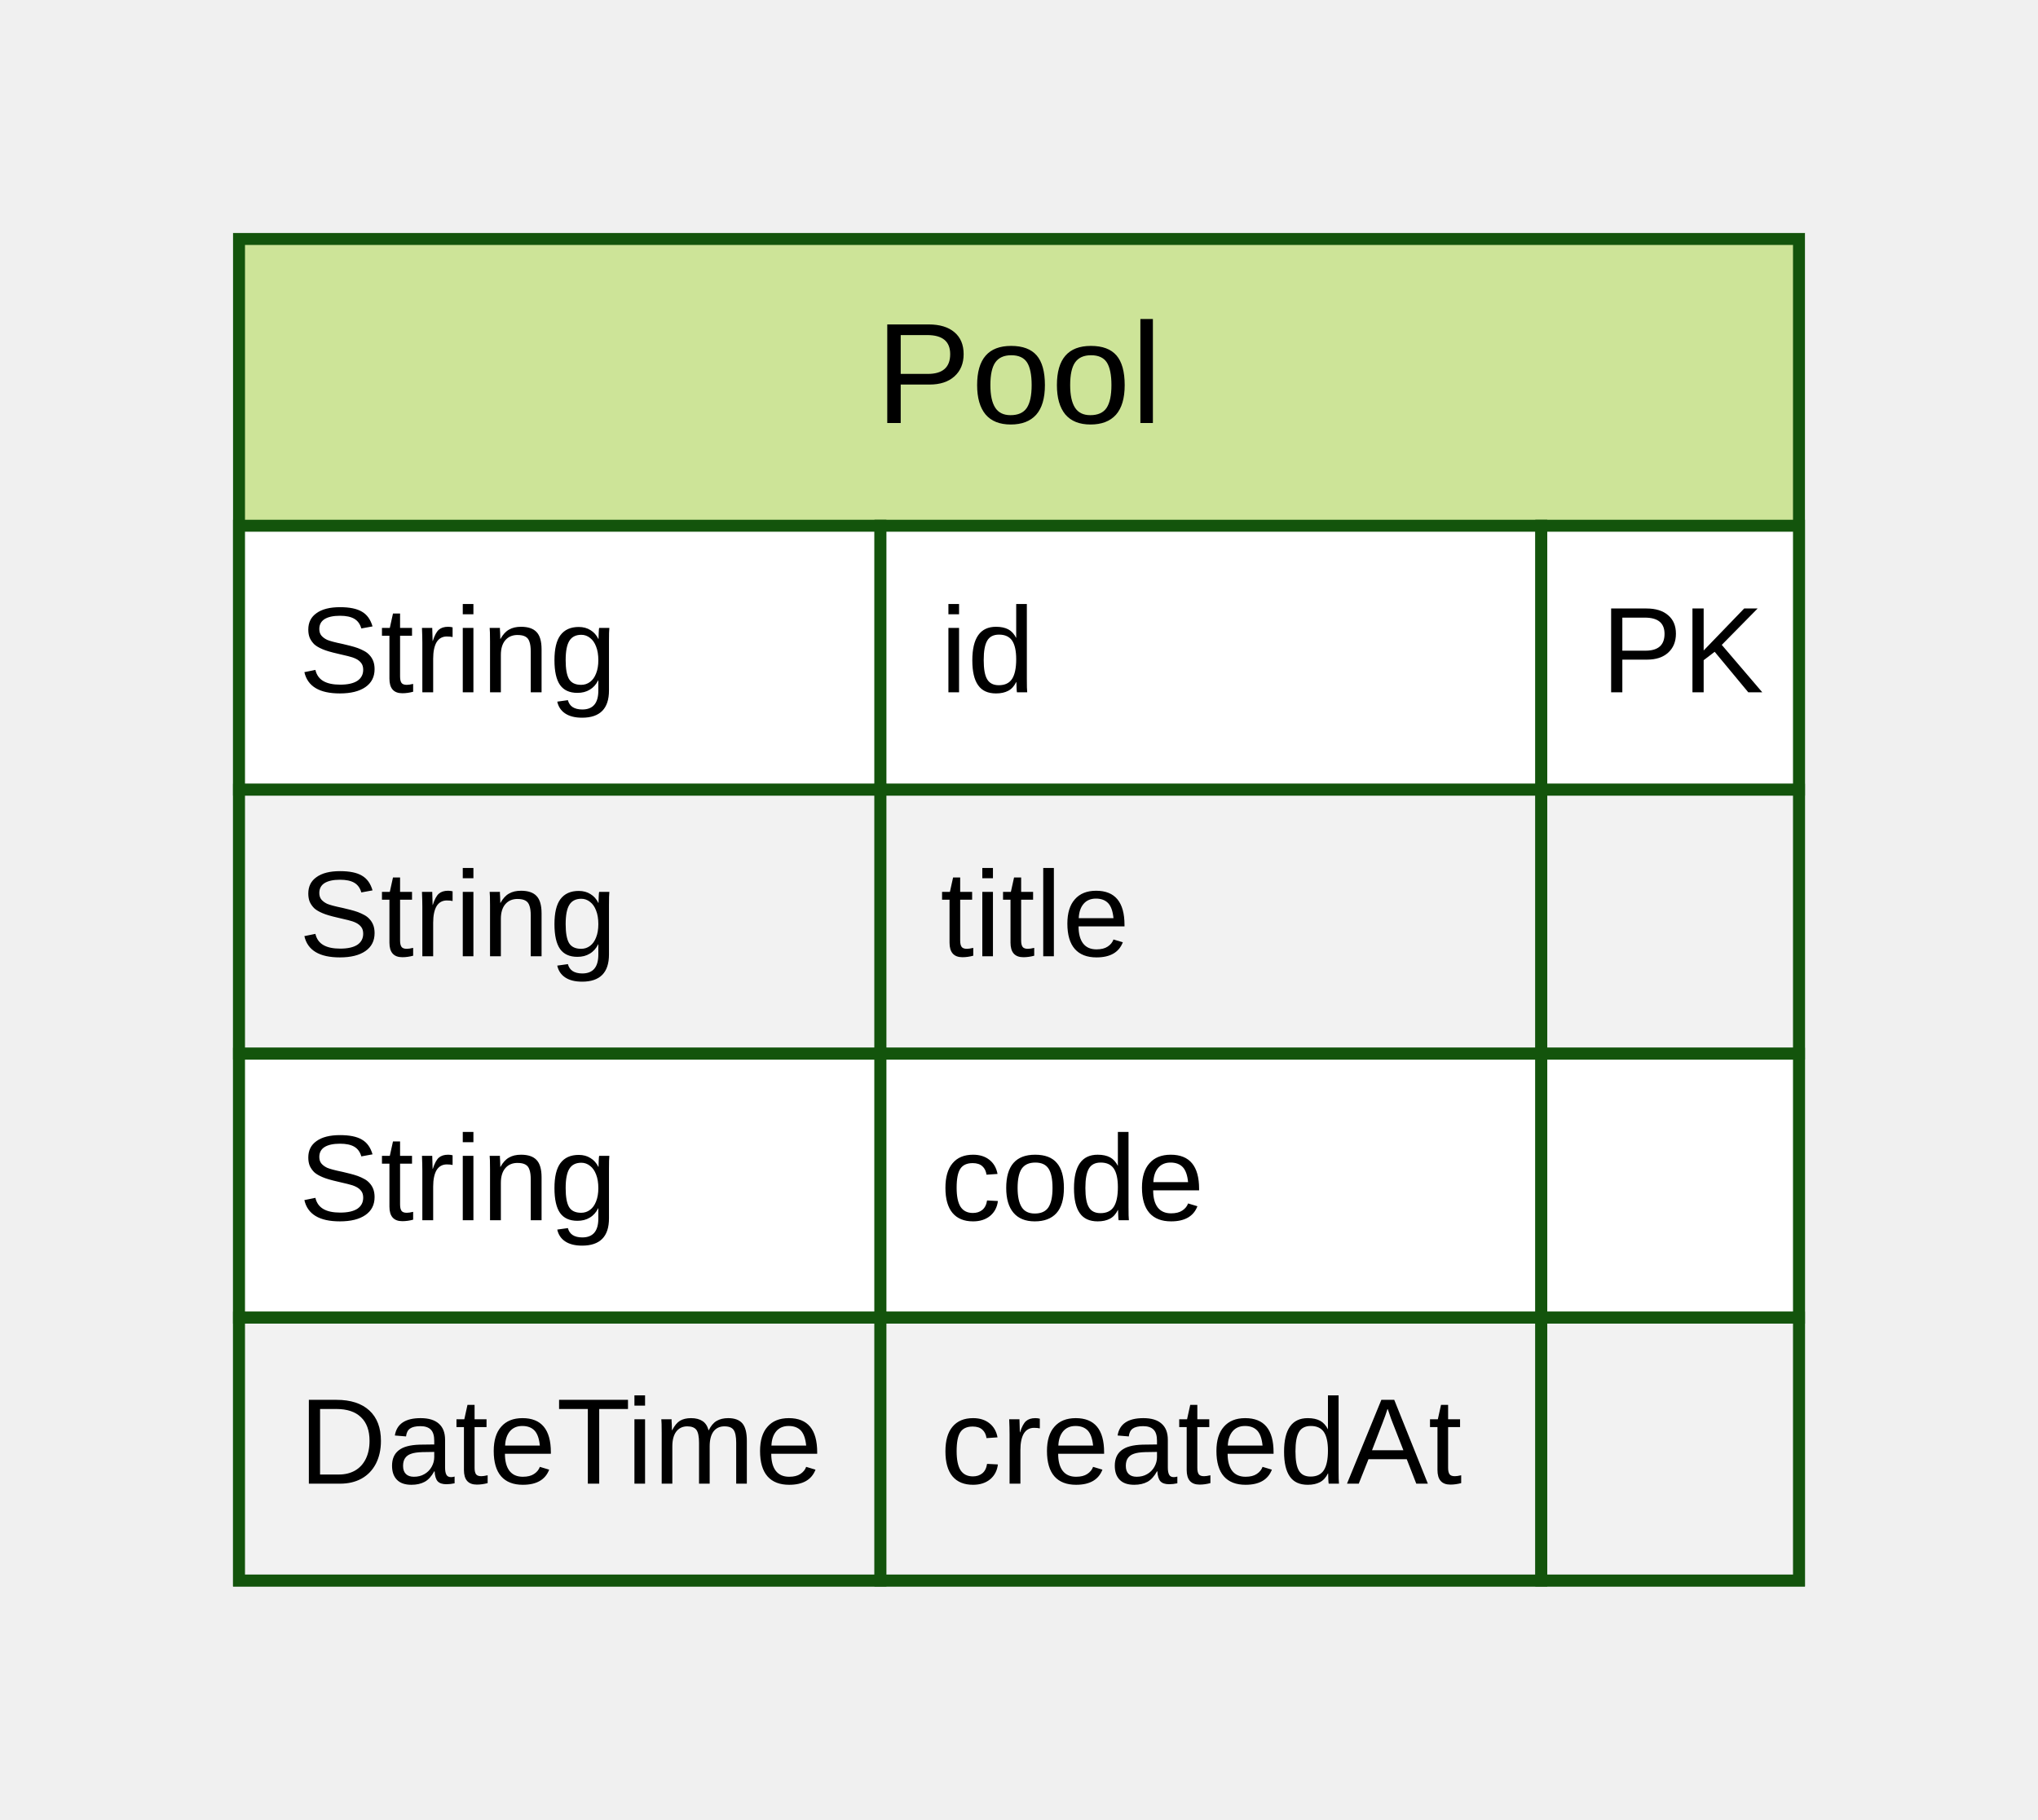
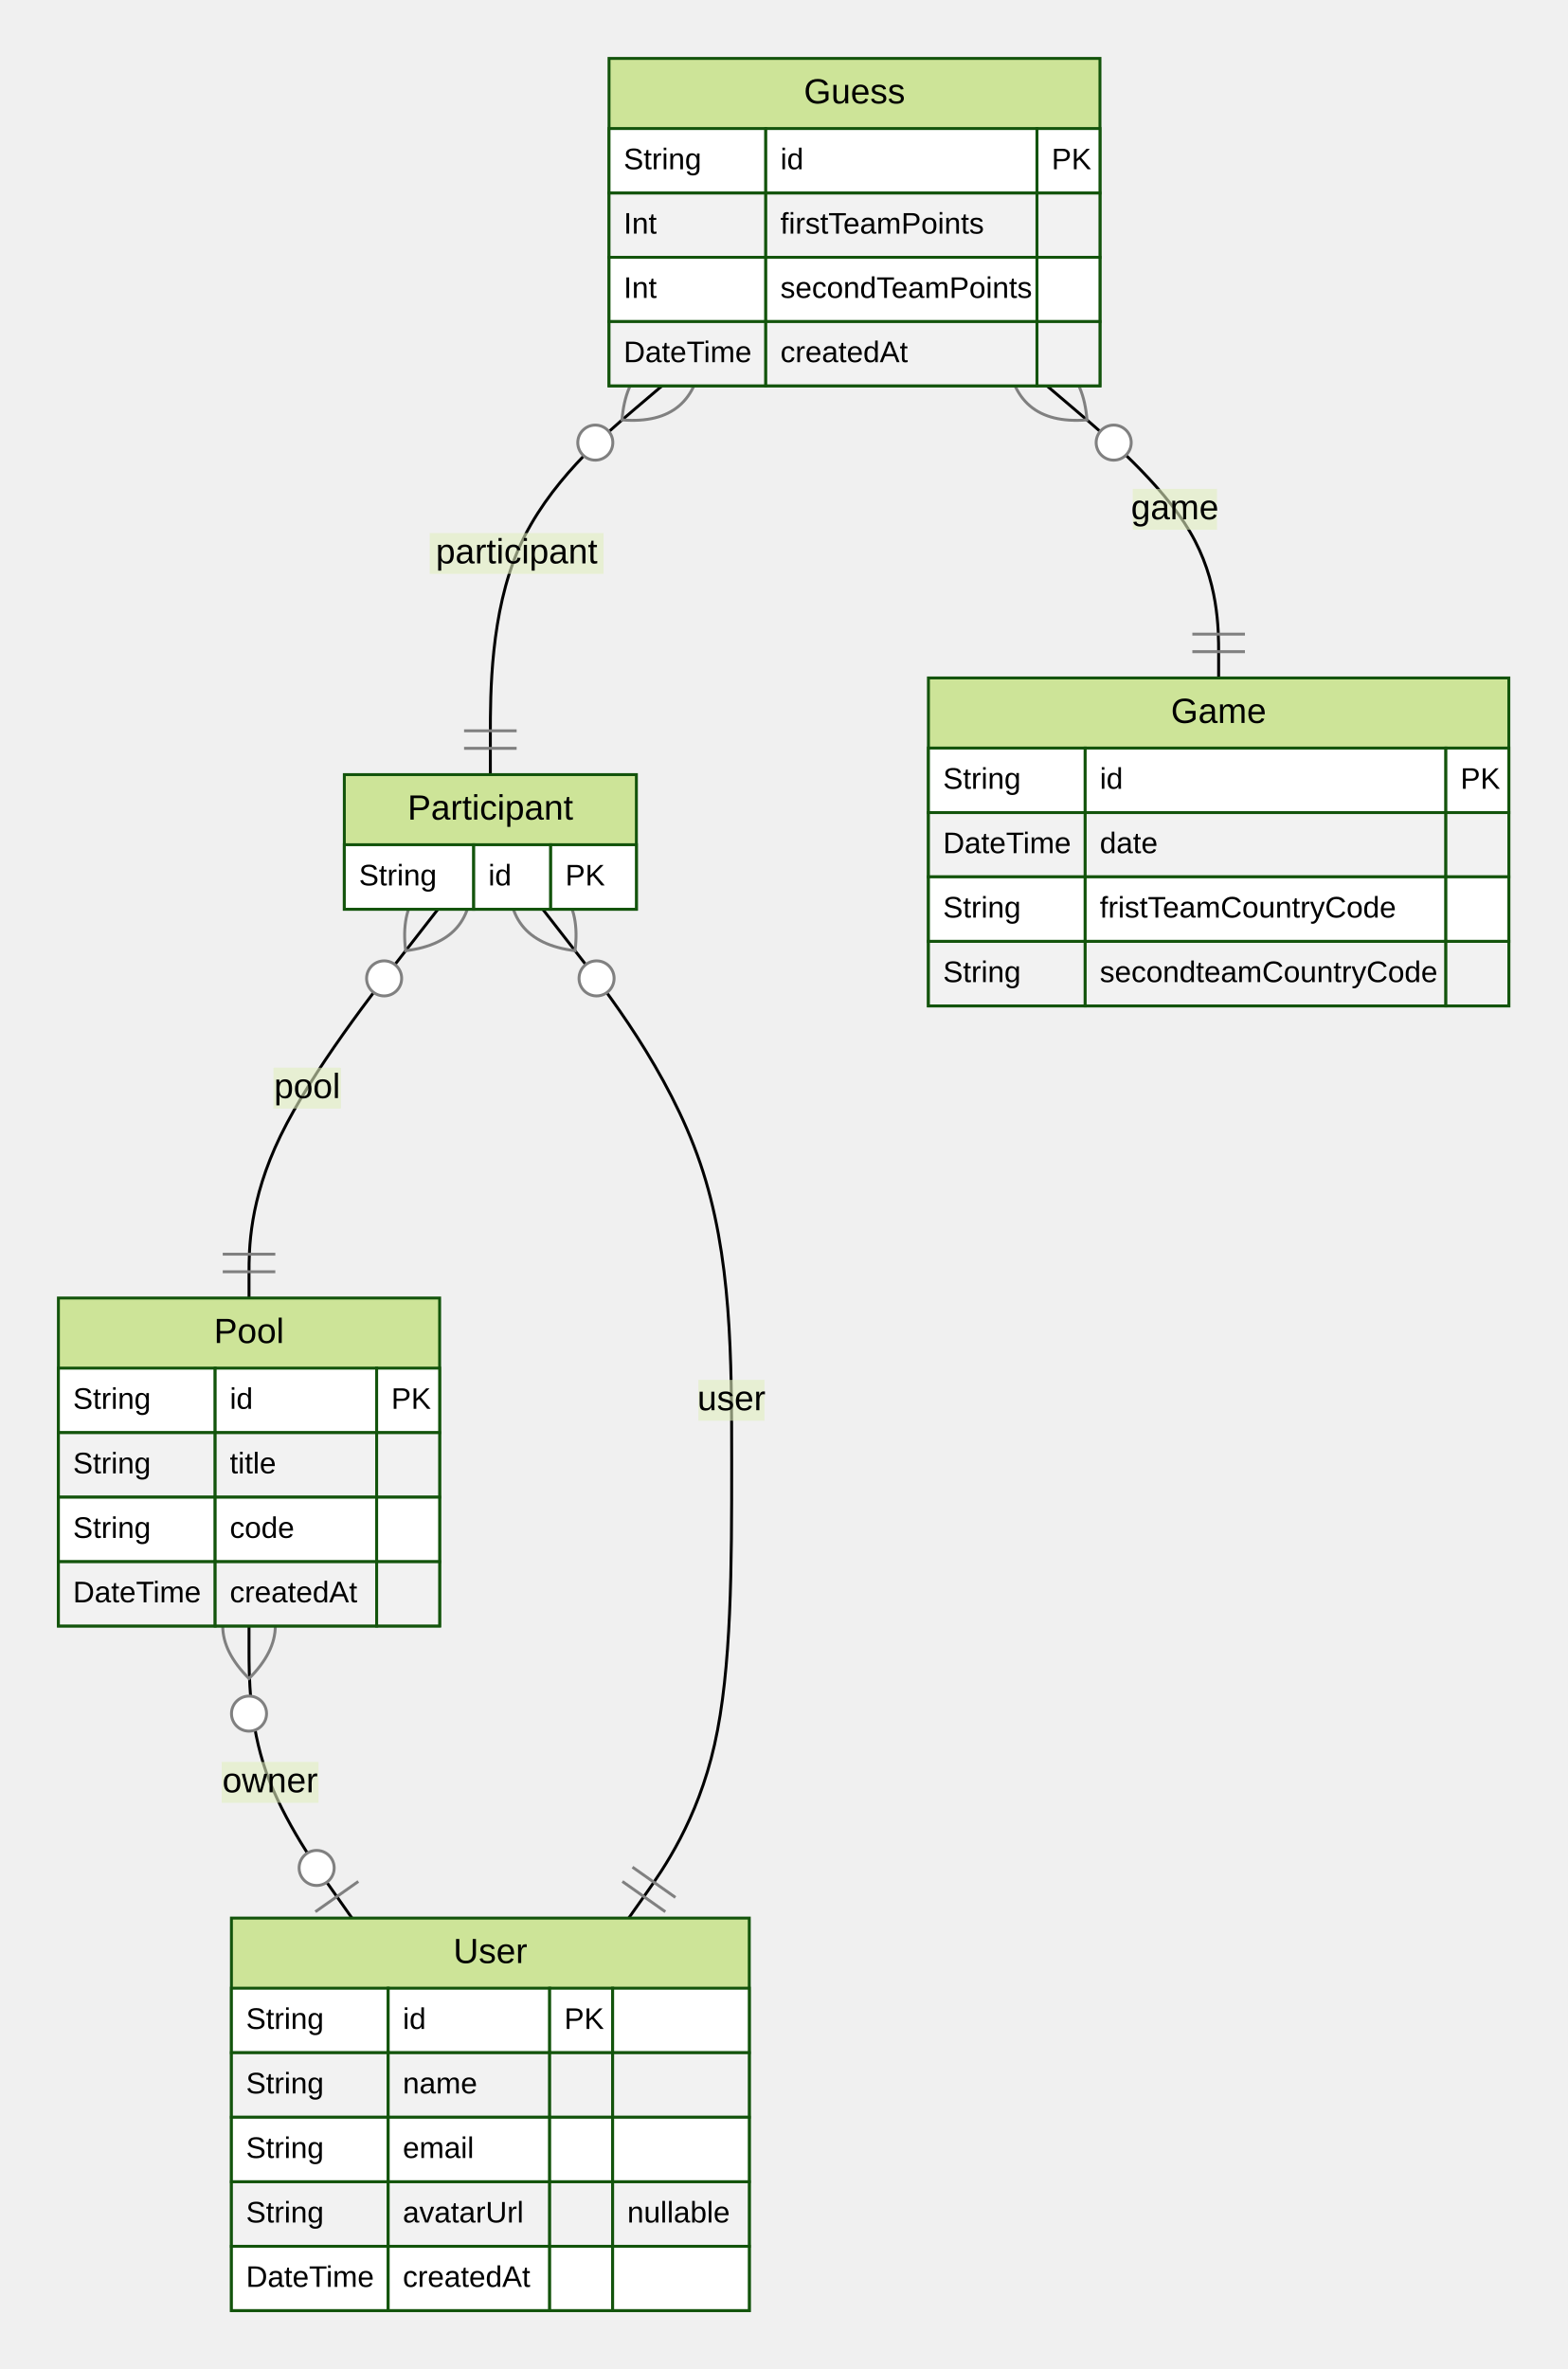
- <svg xmlns="http://www.w3.org/2000/svg" aria-labelledby="chart-title-mermaid-0 chart-desc-mermaid-0" role="img" viewBox="0 0 170.531 152.275" style="max-width: 170.531px; background-color: white;" width="100%" id="mermaid-0">
+ <svg xmlns="http://www.w3.org/2000/svg" aria-labelledby="chart-title-mermaid-0 chart-desc-mermaid-0" role="img" viewBox="0 0 536.633 811.01" style="max-width: 536.633px; background-color: white;" width="100%" id="mermaid-0">
  <style>#mermaid-0 {font-family:"trebuchet ms",verdana,arial,sans-serif;font-size:16px;fill:#000000;}#mermaid-0 .error-icon{fill:#552222;}#mermaid-0 .error-text{fill:#552222;stroke:#552222;}#mermaid-0 .edge-thickness-normal{stroke-width:2px;}#mermaid-0 .edge-thickness-thick{stroke-width:3.5px;}#mermaid-0 .edge-pattern-solid{stroke-dasharray:0;}#mermaid-0 .edge-pattern-dashed{stroke-dasharray:3;}#mermaid-0 .edge-pattern-dotted{stroke-dasharray:2;}#mermaid-0 .marker{fill:#000000;stroke:#000000;}#mermaid-0 .marker.cross{stroke:#000000;}#mermaid-0 svg{font-family:"trebuchet ms",verdana,arial,sans-serif;font-size:16px;}#mermaid-0 .entityBox{fill:#cde498;stroke:#13540c;}#mermaid-0 .attributeBoxOdd{fill:#ffffff;stroke:#13540c;}#mermaid-0 .attributeBoxEven{fill:#f2f2f2;stroke:#13540c;}#mermaid-0 .relationshipLabelBox{fill:hsl(78.158, 58.462%, 84.51%);opacity:0.7;background-color:hsl(78.158, 58.462%, 84.51%);}#mermaid-0 .relationshipLabelBox rect{opacity:0.5;}#mermaid-0 .relationshipLine{stroke:#000000;}#mermaid-0 :root{--mermaid-font-family:"trebuchet ms",verdana,arial,sans-serif;}</style>
  <g />
  <defs>
    <marker orient="auto" markerHeight="18" markerWidth="18" refY="9" refX="0" id="ONLY_ONE_START">
      <path d="M9,0 L9,18 M15,0 L15,18" fill="none" stroke="gray" />
    </marker>
  </defs>
  <defs>
    <marker orient="auto" markerHeight="18" markerWidth="18" refY="9" refX="18" id="ONLY_ONE_END">
      <path d="M3,0 L3,18 M9,0 L9,18" fill="none" stroke="gray" />
    </marker>
  </defs>
  <defs>
    <marker orient="auto" markerHeight="18" markerWidth="30" refY="9" refX="0" id="ZERO_OR_ONE_START">
      <circle r="6" cy="9" cx="21" fill="white" stroke="gray" />
      <path d="M9,0 L9,18" fill="none" stroke="gray" />
    </marker>
  </defs>
  <defs>
    <marker orient="auto" markerHeight="18" markerWidth="30" refY="9" refX="30" id="ZERO_OR_ONE_END">
      <circle r="6" cy="9" cx="9" fill="white" stroke="gray" />
      <path d="M21,0 L21,18" fill="none" stroke="gray" />
    </marker>
  </defs>
  <defs>
    <marker orient="auto" markerHeight="36" markerWidth="45" refY="18" refX="18" id="ONE_OR_MORE_START">
      <path d="M0,18 Q 18,0 36,18 Q 18,36 0,18 M42,9 L42,27" fill="none" stroke="gray" />
    </marker>
  </defs>
  <defs>
    <marker orient="auto" markerHeight="36" markerWidth="45" refY="18" refX="27" id="ONE_OR_MORE_END">
      <path d="M3,9 L3,27 M9,18 Q27,0 45,18 Q27,36 9,18" fill="none" stroke="gray" />
    </marker>
  </defs>
  <defs>
    <marker orient="auto" markerHeight="36" markerWidth="57" refY="18" refX="18" id="ZERO_OR_MORE_START">
      <circle r="6" cy="18" cx="48" fill="white" stroke="gray" />
      <path d="M0,18 Q18,0 36,18 Q18,36 0,18" fill="none" stroke="gray" />
    </marker>
  </defs>
  <defs>
    <marker orient="auto" markerHeight="36" markerWidth="57" refY="18" refX="39" id="ZERO_OR_MORE_END">
      <circle r="6" cy="18" cx="9" fill="white" stroke="gray" />
      <path d="M21,18 Q39,0 57,18 Q39,36 21,18" fill="none" stroke="gray" />
    </marker>
  </defs>
-   <g transform="translate(20,20 )" id="Pool">
+   <path marker-start="url(#ZERO_OR_MORE_START)" marker-end="url(#ZERO_OR_ONE_END)" fill="none" stroke="gray" d="M85.266,556.643L85.266,564.976C85.266,573.309,85.266,589.976,91.142,606.643C97.018,623.309,108.771,639.976,114.647,648.309L120.523,656.643" class="er relationshipLine" />
+   <path marker-start="url(#ZERO_OR_MORE_START)" marker-end="url(#ONLY_ONE_END)" fill="none" stroke="gray" d="M185.841,311.275L196.622,325.124C207.404,338.973,228.968,366.67,239.749,398.208C250.531,429.746,250.531,465.126,250.531,500.505C250.531,535.884,250.531,571.263,244.655,597.286C238.779,623.309,227.026,639.976,221.15,648.309L215.273,656.643" class="er relationshipLine" />
+   <path marker-start="url(#ZERO_OR_MORE_START)" marker-end="url(#ONLY_ONE_END)" fill="none" stroke="gray" d="M149.956,311.275L139.174,325.124C128.393,338.973,106.829,366.67,96.047,388.852C85.266,411.034,85.266,427.701,85.266,436.034L85.266,444.367" class="er relationshipLine" />
+   <path marker-start="url(#ZERO_OR_MORE_START)" marker-end="url(#ONLY_ONE_END)" fill="none" stroke="gray" d="M358.478,132.092L368.276,140.425C378.074,148.758,397.67,165.425,407.468,182.092C417.266,198.758,417.266,215.425,417.266,223.758L417.266,232.092" class="er relationshipLine" />
+   <path marker-start="url(#ZERO_OR_MORE_START)" marker-end="url(#ONLY_ONE_END)" fill="none" stroke="gray" d="M226.686,132.092L216.888,140.425C207.09,148.758,187.494,165.425,177.696,187.607C167.898,209.789,167.898,237.486,167.898,251.335L167.898,265.184" class="er relationshipLine" />
+   <g transform="translate(20,444.3672 )" id="Pool">
    <rect height="112.275" width="130.531" y="0" x="0" stroke="gray" fill-opacity="100%" fill="honeydew" class="er entityBox" />
    <text transform="translate(65.26562,12)" style="font-family: &quot;trebuchet ms&quot;, verdana, arial, sans-serif;; font-size: 12px" text-anchor="middle" dominant-baseline="middle" y="0" x="0" id="entity-Pool" class="er entityLabel">Pool</text>
    <rect height="22.092" width="53.672" y="24" x="0" stroke="gray" fill-opacity="100%" fill="honeydew" class="er attributeBoxOdd" />
    <text transform="translate(5,35.0459)" style="font-family: &quot;trebuchet ms&quot;, verdana, arial, sans-serif;; font-size: 10.2px" text-anchor="left" dominant-baseline="middle" y="0" x="0" id="entity-Pool-attr-1-type" class="er entityLabel">String</text>
    <rect height="22.092" width="55.297" y="24" x="53.672" stroke="gray" fill-opacity="100%" fill="honeydew" class="er attributeBoxOdd" />
    <text transform="translate(58.67188,35.0459)" style="font-family: &quot;trebuchet ms&quot;, verdana, arial, sans-serif;; font-size: 10.2px" text-anchor="left" dominant-baseline="middle" y="0" x="0" id="entity-Pool-attr-1-name" class="er entityLabel">id</text>
    <rect height="22.092" width="21.562" y="24" x="108.969" stroke="gray" fill-opacity="100%" fill="honeydew" class="er attributeBoxOdd" />
    <text transform="translate(113.9688,35.0459)" style="font-family: &quot;trebuchet ms&quot;, verdana, arial, sans-serif;; font-size: 10.2px" text-anchor="left" dominant-baseline="middle" y="0" x="0" id="entity-Pool-attr-1-key" class="er entityLabel">PK</text>
    <rect height="22.092" width="53.672" y="46.092" x="0" stroke="gray" fill-opacity="100%" fill="honeydew" class="er attributeBoxEven" />
    <text transform="translate(5,57.1377)" style="font-family: &quot;trebuchet ms&quot;, verdana, arial, sans-serif;; font-size: 10.2px" text-anchor="left" dominant-baseline="middle" y="0" x="0" id="entity-Pool-attr-2-type" class="er entityLabel">String</text>
    <rect height="22.092" width="55.297" y="46.092" x="53.672" stroke="gray" fill-opacity="100%" fill="honeydew" class="er attributeBoxEven" />
    <text transform="translate(58.67188,57.1377)" style="font-family: &quot;trebuchet ms&quot;, verdana, arial, sans-serif;; font-size: 10.2px" text-anchor="left" dominant-baseline="middle" y="0" x="0" id="entity-Pool-attr-2-name" class="er entityLabel">title</text>
    <rect height="22.092" width="21.562" y="46.092" x="108.969" stroke="gray" fill-opacity="100%" fill="honeydew" class="er attributeBoxEven" />
    <text transform="translate(113.9688,57.1377)" style="font-family: &quot;trebuchet ms&quot;, verdana, arial, sans-serif;; font-size: 10.2px" text-anchor="left" dominant-baseline="middle" y="0" x="0" id="entity-Pool-attr-2-key" class="er entityLabel" />
    <rect height="22.092" width="53.672" y="68.184" x="0" stroke="gray" fill-opacity="100%" fill="honeydew" class="er attributeBoxOdd" />
    <text transform="translate(5,79.22949)" style="font-family: &quot;trebuchet ms&quot;, verdana, arial, sans-serif;; font-size: 10.2px" text-anchor="left" dominant-baseline="middle" y="0" x="0" id="entity-Pool-attr-3-type" class="er entityLabel">String</text>
    <rect height="22.092" width="55.297" y="68.184" x="53.672" stroke="gray" fill-opacity="100%" fill="honeydew" class="er attributeBoxOdd" />
    <text transform="translate(58.67188,79.22949)" style="font-family: &quot;trebuchet ms&quot;, verdana, arial, sans-serif;; font-size: 10.2px" text-anchor="left" dominant-baseline="middle" y="0" x="0" id="entity-Pool-attr-3-name" class="er entityLabel">code</text>
    <rect height="22.092" width="21.562" y="68.184" x="108.969" stroke="gray" fill-opacity="100%" fill="honeydew" class="er attributeBoxOdd" />
    <text transform="translate(113.9688,79.22949)" style="font-family: &quot;trebuchet ms&quot;, verdana, arial, sans-serif;; font-size: 10.2px" text-anchor="left" dominant-baseline="middle" y="0" x="0" id="entity-Pool-attr-3-key" class="er entityLabel" />
    <rect height="22" width="53.672" y="90.275" x="0" stroke="gray" fill-opacity="100%" fill="honeydew" class="er attributeBoxEven" />
    <text transform="translate(5,101.2754)" style="font-family: &quot;trebuchet ms&quot;, verdana, arial, sans-serif;; font-size: 10.2px" text-anchor="left" dominant-baseline="middle" y="0" x="0" id="entity-Pool-attr-4-type" class="er entityLabel">DateTime</text>
    <rect height="22" width="55.297" y="90.275" x="53.672" stroke="gray" fill-opacity="100%" fill="honeydew" class="er attributeBoxEven" />
    <text transform="translate(58.67188,101.2754)" style="font-family: &quot;trebuchet ms&quot;, verdana, arial, sans-serif;; font-size: 10.2px" text-anchor="left" dominant-baseline="middle" y="0" x="0" id="entity-Pool-attr-4-name" class="er entityLabel">createdAt</text>
    <rect height="22" width="21.562" y="90.275" x="108.969" stroke="gray" fill-opacity="100%" fill="honeydew" class="er attributeBoxEven" />
    <text transform="translate(113.9688,101.2754)" style="font-family: &quot;trebuchet ms&quot;, verdana, arial, sans-serif;; font-size: 10.2px" text-anchor="left" dominant-baseline="middle" y="0" x="0" id="entity-Pool-attr-4-key" class="er entityLabel" />
  </g>
+   <g transform="translate(117.8984,265.1836 )" id="Participant">
+     <rect height="46.092" width="100" y="0" x="0" stroke="gray" fill-opacity="100%" fill="honeydew" class="er entityBox" />
+     <text transform="translate(50,12)" style="font-family: &quot;trebuchet ms&quot;, verdana, arial, sans-serif;; font-size: 12px" text-anchor="middle" dominant-baseline="middle" y="0" x="0" id="entity-Participant" class="er entityLabel">Participant</text>
+     <rect height="22.092" width="44.302" y="24" x="0" stroke="gray" fill-opacity="100%" fill="honeydew" class="er attributeBoxOdd" />
+     <text transform="translate(5,35.0459)" style="font-family: &quot;trebuchet ms&quot;, verdana, arial, sans-serif;; font-size: 10.2px" text-anchor="left" dominant-baseline="middle" y="0" x="0" id="entity-Participant-attr-1-type" class="er entityLabel">String</text>
+     <rect height="22.092" width="26.365" y="24" x="44.302" stroke="gray" fill-opacity="100%" fill="honeydew" class="er attributeBoxOdd" />
+     <text transform="translate(49.30208,35.0459)" style="font-family: &quot;trebuchet ms&quot;, verdana, arial, sans-serif;; font-size: 10.2px" text-anchor="left" dominant-baseline="middle" y="0" x="0" id="entity-Participant-attr-1-name" class="er entityLabel">id</text>
+     <rect height="22.092" width="29.333" y="24" x="70.667" stroke="gray" fill-opacity="100%" fill="honeydew" class="er attributeBoxOdd" />
+     <text transform="translate(75.66667,35.0459)" style="font-family: &quot;trebuchet ms&quot;, verdana, arial, sans-serif;; font-size: 10.2px" text-anchor="left" dominant-baseline="middle" y="0" x="0" id="entity-Participant-attr-1-key" class="er entityLabel">PK</text>
+   </g>
+   <g transform="translate(79.24219,656.6426 )" id="User">
+     <rect height="134.367" width="177.312" y="0" x="0" stroke="gray" fill-opacity="100%" fill="honeydew" class="er entityBox" />
+     <text transform="translate(88.65625,12)" style="font-family: &quot;trebuchet ms&quot;, verdana, arial, sans-serif;; font-size: 12px" text-anchor="middle" dominant-baseline="middle" y="0" x="0" id="entity-User" class="er entityLabel">User</text>
+     <rect height="22.092" width="53.672" y="24" x="0" stroke="gray" fill-opacity="100%" fill="honeydew" class="er attributeBoxOdd" />
+     <text transform="translate(5,35.0459)" style="font-family: &quot;trebuchet ms&quot;, verdana, arial, sans-serif;; font-size: 10.2px" text-anchor="left" dominant-baseline="middle" y="0" x="0" id="entity-User-attr-1-type" class="er entityLabel">String</text>
+     <rect height="22.092" width="55.297" y="24" x="53.672" stroke="gray" fill-opacity="100%" fill="honeydew" class="er attributeBoxOdd" />
+     <text transform="translate(58.67188,35.0459)" style="font-family: &quot;trebuchet ms&quot;, verdana, arial, sans-serif;; font-size: 10.2px" text-anchor="left" dominant-baseline="middle" y="0" x="0" id="entity-User-attr-1-name" class="er entityLabel">id</text>
+     <rect height="22.092" width="21.562" y="24" x="108.969" stroke="gray" fill-opacity="100%" fill="honeydew" class="er attributeBoxOdd" />
+     <text transform="translate(113.9688,35.0459)" style="font-family: &quot;trebuchet ms&quot;, verdana, arial, sans-serif;; font-size: 10.2px" text-anchor="left" dominant-baseline="middle" y="0" x="0" id="entity-User-attr-1-key" class="er entityLabel">PK</text>
+     <rect height="22.092" width="46.781" y="24" x="130.531" stroke="gray" fill-opacity="100%" fill="honeydew" class="er attributeBoxOdd" />
+     <text transform="translate(135.5312,35.0459)" style="font-family: &quot;trebuchet ms&quot;, verdana, arial, sans-serif;; font-size: 10.2px" text-anchor="left" dominant-baseline="middle" y="0" x="0" id="entity-User-attr-1-comment" class="er entityLabel" />
+     <rect height="22.092" width="53.672" y="46.092" x="0" stroke="gray" fill-opacity="100%" fill="honeydew" class="er attributeBoxEven" />
+     <text transform="translate(5,57.1377)" style="font-family: &quot;trebuchet ms&quot;, verdana, arial, sans-serif;; font-size: 10.2px" text-anchor="left" dominant-baseline="middle" y="0" x="0" id="entity-User-attr-2-type" class="er entityLabel">String</text>
+     <rect height="22.092" width="55.297" y="46.092" x="53.672" stroke="gray" fill-opacity="100%" fill="honeydew" class="er attributeBoxEven" />
+     <text transform="translate(58.67188,57.1377)" style="font-family: &quot;trebuchet ms&quot;, verdana, arial, sans-serif;; font-size: 10.2px" text-anchor="left" dominant-baseline="middle" y="0" x="0" id="entity-User-attr-2-name" class="er entityLabel">name</text>
+     <rect height="22.092" width="21.562" y="46.092" x="108.969" stroke="gray" fill-opacity="100%" fill="honeydew" class="er attributeBoxEven" />
+     <text transform="translate(113.9688,57.1377)" style="font-family: &quot;trebuchet ms&quot;, verdana, arial, sans-serif;; font-size: 10.2px" text-anchor="left" dominant-baseline="middle" y="0" x="0" id="entity-User-attr-2-key" class="er entityLabel" />
+     <rect height="22.092" width="46.781" y="46.092" x="130.531" stroke="gray" fill-opacity="100%" fill="honeydew" class="er attributeBoxEven" />
+     <text transform="translate(135.5312,57.1377)" style="font-family: &quot;trebuchet ms&quot;, verdana, arial, sans-serif;; font-size: 10.2px" text-anchor="left" dominant-baseline="middle" y="0" x="0" id="entity-User-attr-2-comment" class="er entityLabel" />
+     <rect height="22.092" width="53.672" y="68.184" x="0" stroke="gray" fill-opacity="100%" fill="honeydew" class="er attributeBoxOdd" />
+     <text transform="translate(5,79.22949)" style="font-family: &quot;trebuchet ms&quot;, verdana, arial, sans-serif;; font-size: 10.2px" text-anchor="left" dominant-baseline="middle" y="0" x="0" id="entity-User-attr-3-type" class="er entityLabel">String</text>
+     <rect height="22.092" width="55.297" y="68.184" x="53.672" stroke="gray" fill-opacity="100%" fill="honeydew" class="er attributeBoxOdd" />
+     <text transform="translate(58.67188,79.22949)" style="font-family: &quot;trebuchet ms&quot;, verdana, arial, sans-serif;; font-size: 10.2px" text-anchor="left" dominant-baseline="middle" y="0" x="0" id="entity-User-attr-3-name" class="er entityLabel">email</text>
+     <rect height="22.092" width="21.562" y="68.184" x="108.969" stroke="gray" fill-opacity="100%" fill="honeydew" class="er attributeBoxOdd" />
+     <text transform="translate(113.9688,79.22949)" style="font-family: &quot;trebuchet ms&quot;, verdana, arial, sans-serif;; font-size: 10.2px" text-anchor="left" dominant-baseline="middle" y="0" x="0" id="entity-User-attr-3-key" class="er entityLabel" />
+     <rect height="22.092" width="46.781" y="68.184" x="130.531" stroke="gray" fill-opacity="100%" fill="honeydew" class="er attributeBoxOdd" />
+     <text transform="translate(135.5312,79.22949)" style="font-family: &quot;trebuchet ms&quot;, verdana, arial, sans-serif;; font-size: 10.2px" text-anchor="left" dominant-baseline="middle" y="0" x="0" id="entity-User-attr-3-comment" class="er entityLabel" />
+     <rect height="22.092" width="53.672" y="90.275" x="0" stroke="gray" fill-opacity="100%" fill="honeydew" class="er attributeBoxEven" />
+     <text transform="translate(5,101.3213)" style="font-family: &quot;trebuchet ms&quot;, verdana, arial, sans-serif;; font-size: 10.2px" text-anchor="left" dominant-baseline="middle" y="0" x="0" id="entity-User-attr-4-type" class="er entityLabel">String</text>
+     <rect height="22.092" width="55.297" y="90.275" x="53.672" stroke="gray" fill-opacity="100%" fill="honeydew" class="er attributeBoxEven" />
+     <text transform="translate(58.67188,101.3213)" style="font-family: &quot;trebuchet ms&quot;, verdana, arial, sans-serif;; font-size: 10.2px" text-anchor="left" dominant-baseline="middle" y="0" x="0" id="entity-User-attr-4-name" class="er entityLabel">avatarUrl</text>
+     <rect height="22.092" width="21.562" y="90.275" x="108.969" stroke="gray" fill-opacity="100%" fill="honeydew" class="er attributeBoxEven" />
+     <text transform="translate(113.9688,101.3213)" style="font-family: &quot;trebuchet ms&quot;, verdana, arial, sans-serif;; font-size: 10.2px" text-anchor="left" dominant-baseline="middle" y="0" x="0" id="entity-User-attr-4-key" class="er entityLabel" />
+     <rect height="22.092" width="46.781" y="90.275" x="130.531" stroke="gray" fill-opacity="100%" fill="honeydew" class="er attributeBoxEven" />
+     <text transform="translate(135.5312,101.3213)" style="font-family: &quot;trebuchet ms&quot;, verdana, arial, sans-serif;; font-size: 10.2px" text-anchor="left" dominant-baseline="middle" y="0" x="0" id="entity-User-attr-4-comment" class="er entityLabel">nullable</text>
+     <rect height="22" width="53.672" y="112.367" x="0" stroke="gray" fill-opacity="100%" fill="honeydew" class="er attributeBoxOdd" />
+     <text transform="translate(5,123.3672)" style="font-family: &quot;trebuchet ms&quot;, verdana, arial, sans-serif;; font-size: 10.2px" text-anchor="left" dominant-baseline="middle" y="0" x="0" id="entity-User-attr-5-type" class="er entityLabel">DateTime</text>
+     <rect height="22" width="55.297" y="112.367" x="53.672" stroke="gray" fill-opacity="100%" fill="honeydew" class="er attributeBoxOdd" />
+     <text transform="translate(58.67188,123.3672)" style="font-family: &quot;trebuchet ms&quot;, verdana, arial, sans-serif;; font-size: 10.2px" text-anchor="left" dominant-baseline="middle" y="0" x="0" id="entity-User-attr-5-name" class="er entityLabel">createdAt</text>
+     <rect height="22" width="21.562" y="112.367" x="108.969" stroke="gray" fill-opacity="100%" fill="honeydew" class="er attributeBoxOdd" />
+     <text transform="translate(113.9688,123.3672)" style="font-family: &quot;trebuchet ms&quot;, verdana, arial, sans-serif;; font-size: 10.2px" text-anchor="left" dominant-baseline="middle" y="0" x="0" id="entity-User-attr-5-key" class="er entityLabel" />
+     <rect height="22" width="46.781" y="112.367" x="130.531" stroke="gray" fill-opacity="100%" fill="honeydew" class="er attributeBoxOdd" />
+     <text transform="translate(135.5312,123.3672)" style="font-family: &quot;trebuchet ms&quot;, verdana, arial, sans-serif;; font-size: 10.2px" text-anchor="left" dominant-baseline="middle" y="0" x="0" id="entity-User-attr-5-comment" class="er entityLabel" />
+   </g>
+   <g transform="translate(317.8984,232.0918 )" id="Game">
+     <rect height="112.275" width="198.734" y="0" x="0" stroke="gray" fill-opacity="100%" fill="honeydew" class="er entityBox" />
+     <text transform="translate(99.36719,12)" style="font-family: &quot;trebuchet ms&quot;, verdana, arial, sans-serif;; font-size: 12px" text-anchor="middle" dominant-baseline="middle" y="0" x="0" id="entity-Game" class="er entityLabel">Game</text>
+     <rect height="22.092" width="53.672" y="24" x="0" stroke="gray" fill-opacity="100%" fill="honeydew" class="er attributeBoxOdd" />
+     <text transform="translate(5,35.0459)" style="font-family: &quot;trebuchet ms&quot;, verdana, arial, sans-serif;; font-size: 10.2px" text-anchor="left" dominant-baseline="middle" y="0" x="0" id="entity-Game-attr-1-type" class="er entityLabel">String</text>
+     <rect height="22.092" width="123.5" y="24" x="53.672" stroke="gray" fill-opacity="100%" fill="honeydew" class="er attributeBoxOdd" />
+     <text transform="translate(58.67188,35.0459)" style="font-family: &quot;trebuchet ms&quot;, verdana, arial, sans-serif;; font-size: 10.2px" text-anchor="left" dominant-baseline="middle" y="0" x="0" id="entity-Game-attr-1-name" class="er entityLabel">id</text>
+     <rect height="22.092" width="21.562" y="24" x="177.172" stroke="gray" fill-opacity="100%" fill="honeydew" class="er attributeBoxOdd" />
+     <text transform="translate(182.1719,35.0459)" style="font-family: &quot;trebuchet ms&quot;, verdana, arial, sans-serif;; font-size: 10.2px" text-anchor="left" dominant-baseline="middle" y="0" x="0" id="entity-Game-attr-1-key" class="er entityLabel">PK</text>
+     <rect height="22" width="53.672" y="46.092" x="0" stroke="gray" fill-opacity="100%" fill="honeydew" class="er attributeBoxEven" />
+     <text transform="translate(5,57.0918)" style="font-family: &quot;trebuchet ms&quot;, verdana, arial, sans-serif;; font-size: 10.2px" text-anchor="left" dominant-baseline="middle" y="0" x="0" id="entity-Game-attr-2-type" class="er entityLabel">DateTime</text>
+     <rect height="22" width="123.5" y="46.092" x="53.672" stroke="gray" fill-opacity="100%" fill="honeydew" class="er attributeBoxEven" />
+     <text transform="translate(58.67188,57.0918)" style="font-family: &quot;trebuchet ms&quot;, verdana, arial, sans-serif;; font-size: 10.2px" text-anchor="left" dominant-baseline="middle" y="0" x="0" id="entity-Game-attr-2-name" class="er entityLabel">date</text>
+     <rect height="22" width="21.562" y="46.092" x="177.172" stroke="gray" fill-opacity="100%" fill="honeydew" class="er attributeBoxEven" />
+     <text transform="translate(182.1719,57.0918)" style="font-family: &quot;trebuchet ms&quot;, verdana, arial, sans-serif;; font-size: 10.2px" text-anchor="left" dominant-baseline="middle" y="0" x="0" id="entity-Game-attr-2-key" class="er entityLabel" />
+     <rect height="22.092" width="53.672" y="68.092" x="0" stroke="gray" fill-opacity="100%" fill="honeydew" class="er attributeBoxOdd" />
+     <text transform="translate(5,79.1377)" style="font-family: &quot;trebuchet ms&quot;, verdana, arial, sans-serif;; font-size: 10.2px" text-anchor="left" dominant-baseline="middle" y="0" x="0" id="entity-Game-attr-3-type" class="er entityLabel">String</text>
+     <rect height="22.092" width="123.5" y="68.092" x="53.672" stroke="gray" fill-opacity="100%" fill="honeydew" class="er attributeBoxOdd" />
+     <text transform="translate(58.67188,79.1377)" style="font-family: &quot;trebuchet ms&quot;, verdana, arial, sans-serif;; font-size: 10.2px" text-anchor="left" dominant-baseline="middle" y="0" x="0" id="entity-Game-attr-3-name" class="er entityLabel">fristTeamCountryCode</text>
+     <rect height="22.092" width="21.562" y="68.092" x="177.172" stroke="gray" fill-opacity="100%" fill="honeydew" class="er attributeBoxOdd" />
+     <text transform="translate(182.1719,79.1377)" style="font-family: &quot;trebuchet ms&quot;, verdana, arial, sans-serif;; font-size: 10.2px" text-anchor="left" dominant-baseline="middle" y="0" x="0" id="entity-Game-attr-3-key" class="er entityLabel" />
+     <rect height="22.092" width="53.672" y="90.184" x="0" stroke="gray" fill-opacity="100%" fill="honeydew" class="er attributeBoxEven" />
+     <text transform="translate(5,101.2295)" style="font-family: &quot;trebuchet ms&quot;, verdana, arial, sans-serif;; font-size: 10.2px" text-anchor="left" dominant-baseline="middle" y="0" x="0" id="entity-Game-attr-4-type" class="er entityLabel">String</text>
+     <rect height="22.092" width="123.5" y="90.184" x="53.672" stroke="gray" fill-opacity="100%" fill="honeydew" class="er attributeBoxEven" />
+     <text transform="translate(58.67188,101.2295)" style="font-family: &quot;trebuchet ms&quot;, verdana, arial, sans-serif;; font-size: 10.2px" text-anchor="left" dominant-baseline="middle" y="0" x="0" id="entity-Game-attr-4-name" class="er entityLabel">secondteamCountryCode</text>
+     <rect height="22.092" width="21.562" y="90.184" x="177.172" stroke="gray" fill-opacity="100%" fill="honeydew" class="er attributeBoxEven" />
+     <text transform="translate(182.1719,101.2295)" style="font-family: &quot;trebuchet ms&quot;, verdana, arial, sans-serif;; font-size: 10.2px" text-anchor="left" dominant-baseline="middle" y="0" x="0" id="entity-Game-attr-4-key" class="er entityLabel" />
+   </g>
+   <g transform="translate(208.5352,20 )" id="Guess">
+     <rect height="112.092" width="168.094" y="0" x="0" stroke="gray" fill-opacity="100%" fill="honeydew" class="er entityBox" />
+     <text transform="translate(84.04688,12)" style="font-family: &quot;trebuchet ms&quot;, verdana, arial, sans-serif;; font-size: 12px" text-anchor="middle" dominant-baseline="middle" y="0" x="0" id="entity-Guess" class="er entityLabel">Guess</text>
+     <rect height="22.092" width="53.672" y="24" x="0" stroke="gray" fill-opacity="100%" fill="honeydew" class="er attributeBoxOdd" />
+     <text transform="translate(5,35.0459)" style="font-family: &quot;trebuchet ms&quot;, verdana, arial, sans-serif;; font-size: 10.2px" text-anchor="left" dominant-baseline="middle" y="0" x="0" id="entity-Guess-attr-1-type" class="er entityLabel">String</text>
+     <rect height="22.092" width="92.859" y="24" x="53.672" stroke="gray" fill-opacity="100%" fill="honeydew" class="er attributeBoxOdd" />
+     <text transform="translate(58.67188,35.0459)" style="font-family: &quot;trebuchet ms&quot;, verdana, arial, sans-serif;; font-size: 10.2px" text-anchor="left" dominant-baseline="middle" y="0" x="0" id="entity-Guess-attr-1-name" class="er entityLabel">id</text>
+     <rect height="22.092" width="21.562" y="24" x="146.531" stroke="gray" fill-opacity="100%" fill="honeydew" class="er attributeBoxOdd" />
+     <text transform="translate(151.5312,35.0459)" style="font-family: &quot;trebuchet ms&quot;, verdana, arial, sans-serif;; font-size: 10.2px" text-anchor="left" dominant-baseline="middle" y="0" x="0" id="entity-Guess-attr-1-key" class="er entityLabel">PK</text>
+     <rect height="22" width="53.672" y="46.092" x="0" stroke="gray" fill-opacity="100%" fill="honeydew" class="er attributeBoxEven" />
+     <text transform="translate(5,57.0918)" style="font-family: &quot;trebuchet ms&quot;, verdana, arial, sans-serif;; font-size: 10.2px" text-anchor="left" dominant-baseline="middle" y="0" x="0" id="entity-Guess-attr-2-type" class="er entityLabel">Int</text>
+     <rect height="22" width="92.859" y="46.092" x="53.672" stroke="gray" fill-opacity="100%" fill="honeydew" class="er attributeBoxEven" />
+     <text transform="translate(58.67188,57.0918)" style="font-family: &quot;trebuchet ms&quot;, verdana, arial, sans-serif;; font-size: 10.2px" text-anchor="left" dominant-baseline="middle" y="0" x="0" id="entity-Guess-attr-2-name" class="er entityLabel">firstTeamPoints</text>
+     <rect height="22" width="21.562" y="46.092" x="146.531" stroke="gray" fill-opacity="100%" fill="honeydew" class="er attributeBoxEven" />
+     <text transform="translate(151.5312,57.0918)" style="font-family: &quot;trebuchet ms&quot;, verdana, arial, sans-serif;; font-size: 10.2px" text-anchor="left" dominant-baseline="middle" y="0" x="0" id="entity-Guess-attr-2-key" class="er entityLabel" />
+     <rect height="22" width="53.672" y="68.092" x="0" stroke="gray" fill-opacity="100%" fill="honeydew" class="er attributeBoxOdd" />
+     <text transform="translate(5,79.0918)" style="font-family: &quot;trebuchet ms&quot;, verdana, arial, sans-serif;; font-size: 10.2px" text-anchor="left" dominant-baseline="middle" y="0" x="0" id="entity-Guess-attr-3-type" class="er entityLabel">Int</text>
+     <rect height="22" width="92.859" y="68.092" x="53.672" stroke="gray" fill-opacity="100%" fill="honeydew" class="er attributeBoxOdd" />
+     <text transform="translate(58.67188,79.0918)" style="font-family: &quot;trebuchet ms&quot;, verdana, arial, sans-serif;; font-size: 10.2px" text-anchor="left" dominant-baseline="middle" y="0" x="0" id="entity-Guess-attr-3-name" class="er entityLabel">secondTeamPoints</text>
+     <rect height="22" width="21.562" y="68.092" x="146.531" stroke="gray" fill-opacity="100%" fill="honeydew" class="er attributeBoxOdd" />
+     <text transform="translate(151.5312,79.0918)" style="font-family: &quot;trebuchet ms&quot;, verdana, arial, sans-serif;; font-size: 10.2px" text-anchor="left" dominant-baseline="middle" y="0" x="0" id="entity-Guess-attr-3-key" class="er entityLabel" />
+     <rect height="22" width="53.672" y="90.092" x="0" stroke="gray" fill-opacity="100%" fill="honeydew" class="er attributeBoxEven" />
+     <text transform="translate(5,101.0918)" style="font-family: &quot;trebuchet ms&quot;, verdana, arial, sans-serif;; font-size: 10.2px" text-anchor="left" dominant-baseline="middle" y="0" x="0" id="entity-Guess-attr-4-type" class="er entityLabel">DateTime</text>
+     <rect height="22" width="92.859" y="90.092" x="53.672" stroke="gray" fill-opacity="100%" fill="honeydew" class="er attributeBoxEven" />
+     <text transform="translate(58.67188,101.0918)" style="font-family: &quot;trebuchet ms&quot;, verdana, arial, sans-serif;; font-size: 10.2px" text-anchor="left" dominant-baseline="middle" y="0" x="0" id="entity-Guess-attr-4-name" class="er entityLabel">createdAt</text>
+     <rect height="22" width="21.562" y="90.092" x="146.531" stroke="gray" fill-opacity="100%" fill="honeydew" class="er attributeBoxEven" />
+     <text transform="translate(151.5312,101.0918)" style="font-family: &quot;trebuchet ms&quot;, verdana, arial, sans-serif;; font-size: 10.2px" text-anchor="left" dominant-baseline="middle" y="0" x="0" id="entity-Guess-attr-4-key" class="er entityLabel" />
+   </g>
+   <rect fill-opacity="85%" fill="white" height="14" width="33.141" y="603.179" x="75.904" class="er relationshipLabelBox" />
+   <text style="font-family: &quot;trebuchet ms&quot;, verdana, arial, sans-serif;; font-size: 12px" dominant-baseline="middle" text-anchor="middle" y="610.179" x="92.474" id="rel1" class="er relationshipLabel">owner</text>
+   <rect fill-opacity="85%" fill="white" height="14" width="22.625" y="472.382" x="239.133" class="er relationshipLabelBox" />
+   <text style="font-family: &quot;trebuchet ms&quot;, verdana, arial, sans-serif;; font-size: 12px" dominant-baseline="middle" text-anchor="middle" y="479.382" x="250.446" id="rel2" class="er relationshipLabel">user</text>
+   <rect fill-opacity="85%" fill="white" height="14" width="23.109" y="365.523" x="93.618" class="er relationshipLabelBox" />
+   <text style="font-family: &quot;trebuchet ms&quot;, verdana, arial, sans-serif;; font-size: 12px" dominant-baseline="middle" text-anchor="middle" y="372.523" x="105.172" id="rel3" class="er relationshipLabel">pool</text>
+   <rect fill-opacity="85%" fill="white" height="14" width="28.844" y="167.37" x="387.855" class="er relationshipLabelBox" />
+   <text style="font-family: &quot;trebuchet ms&quot;, verdana, arial, sans-serif;; font-size: 12px" dominant-baseline="middle" text-anchor="middle" y="174.37" x="402.276" id="rel4" class="er relationshipLabel">game</text>
+   <rect fill-opacity="85%" fill="white" height="14" width="59.516" y="182.473" x="147.143" class="er relationshipLabelBox" />
+   <text style="font-family: &quot;trebuchet ms&quot;, verdana, arial, sans-serif;; font-size: 12px" dominant-baseline="middle" text-anchor="middle" y="189.473" x="176.9" id="rel5" class="er relationshipLabel">participant</text>
</svg>
